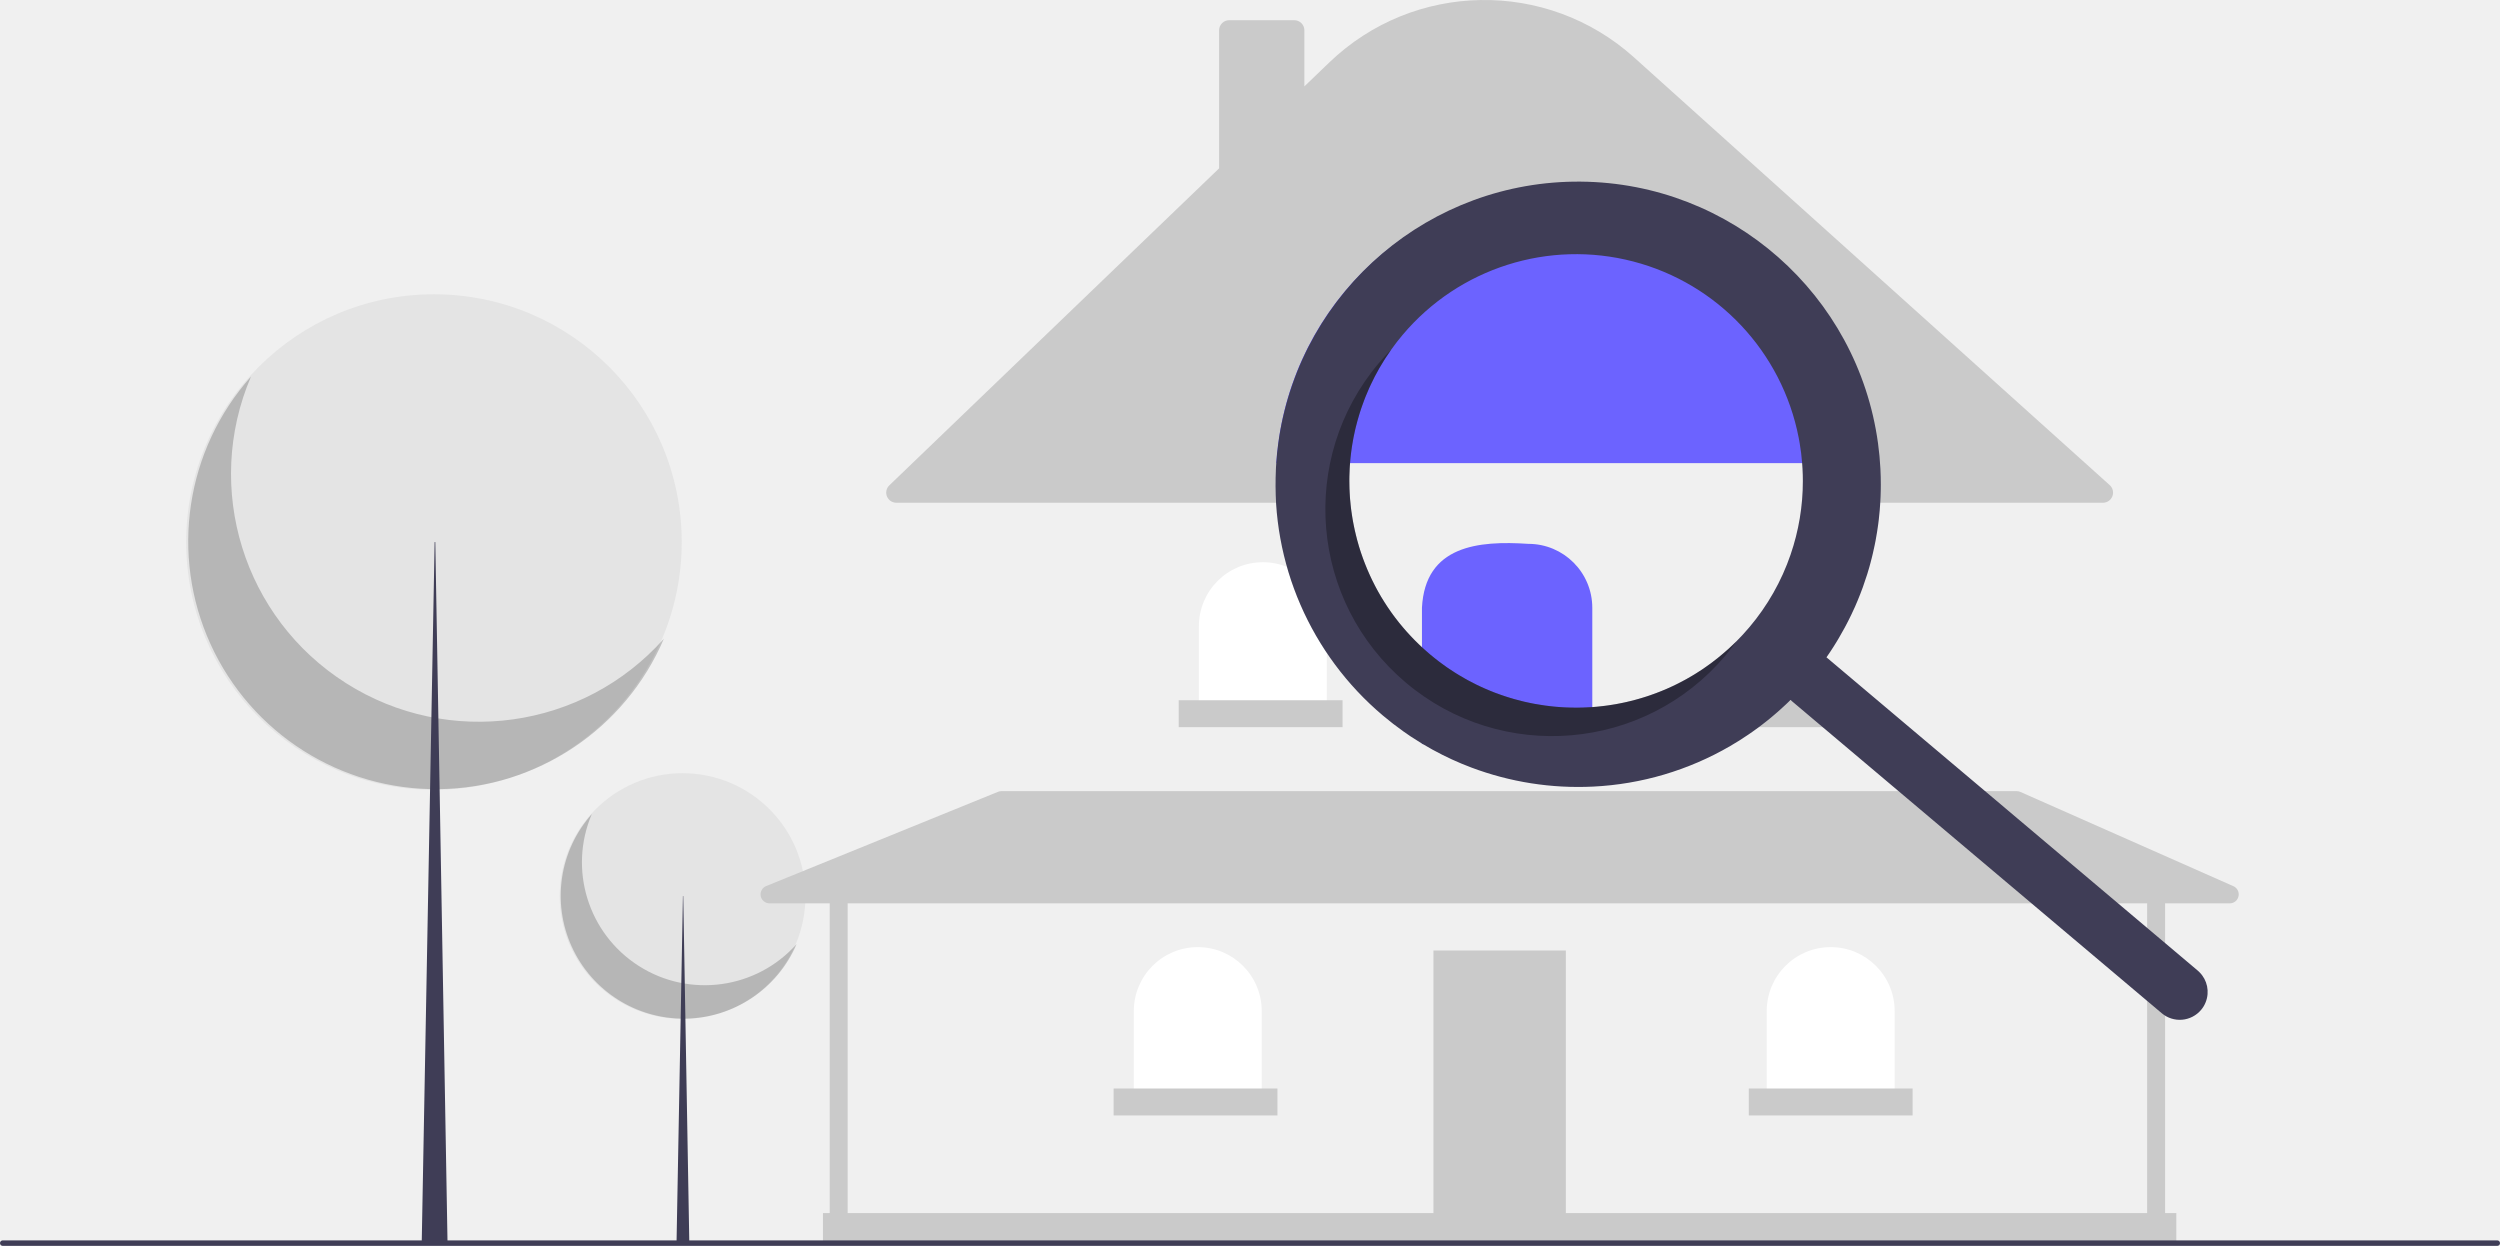
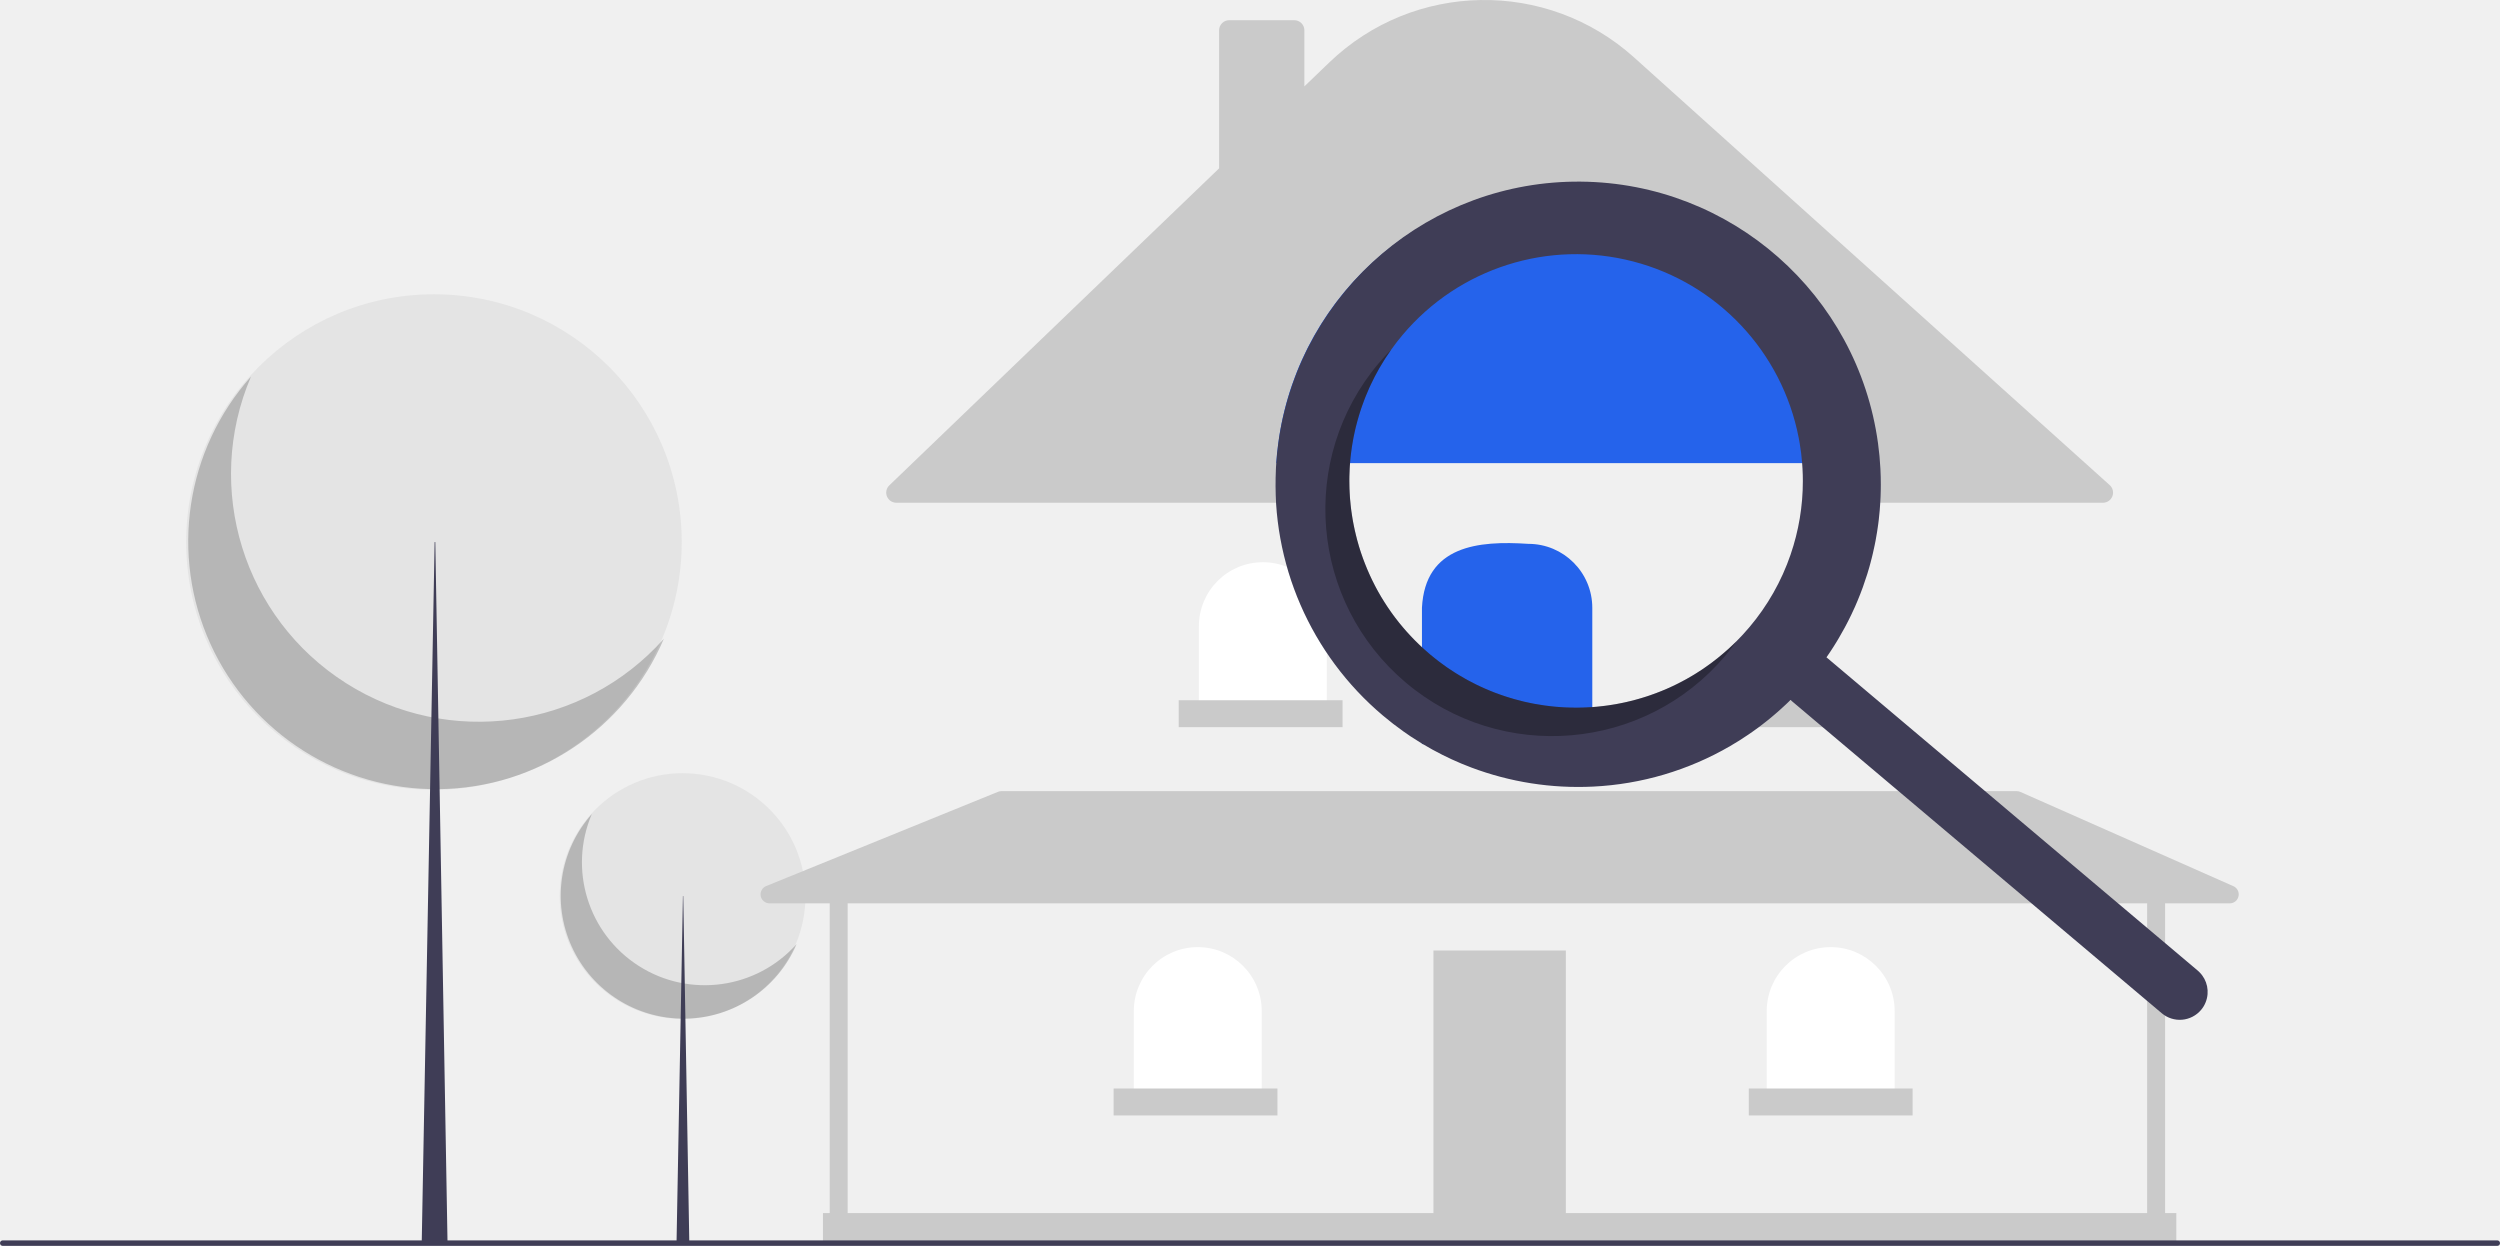
<svg xmlns="http://www.w3.org/2000/svg" data-name="Layer 1" width="909" height="453" viewBox="0 0 909 453">
  <circle cx="248.187" cy="325.819" r="44.682" fill="#e4e4e4" />
  <path d="M360.695,519.474a44.686,44.686,0,0,0,74.454,47.29A44.686,44.686,0,1,1,360.695,519.474Z" transform="translate(-145.5 -223.5)" opacity="0.2" style="isolation:isolate" />
  <polygon points="248.31 325.819 248.432 325.819 250.642 452.5 245.977 452.5 248.31 325.819" fill="#3f3d56" />
  <circle cx="157.782" cy="197.087" r="90.087" fill="#e4e4e4" />
  <path d="M236.764,360.416A90.094,90.094,0,0,0,386.876,455.762,90.095,90.095,0,1,1,236.764,360.416Z" transform="translate(-145.5 -223.5)" opacity="0.2" style="isolation:isolate" />
  <polygon points="158.029 197.087 158.277 197.087 162.732 452.5 153.327 452.5 158.029 197.087" fill="#3f3d56" />
  <rect x="338.809" y="320.3" width="412.922" height="122.408" fill="#f0f0f0" />
  <rect x="521.196" y="345.597" width="48.147" height="97.11" fill="#cacaca" />
  <rect x="362.882" y="175.859" width="364.775" height="112.615" fill="#f0f0f0" />
  <path d="M910.139,406.295H471.401a3.672,3.672,0,0,1-2.545-6.32l119.907-115.256V234.517a3.676,3.676,0,0,1,3.672-3.672h23.665a3.676,3.676,0,0,1,3.672,3.672v20.396l9.057-8.706a81.373,81.373,0,0,1,110.8-1.842L912.594,399.892a3.673,3.673,0,0,1-2.455,6.403Z" transform="translate(-145.5 -223.5)" fill="#cacaca" />
  <path d="M459.176,204.421h0a23.257,23.257,0,0,1,23.257,23.257v31.418a0,0,0,0,1,0,0H435.919a0,0,0,0,1,0,0v-31.418A23.257,23.257,0,0,1,459.176,204.421Z" fill="#fff" />
  <path d="M545.27,204.829h0a23.257,23.257,0,0,1,23.257,23.257v31.418a0,0,0,0,1,0,0H522.012a0,0,0,0,1,0,0v-31.418A23.257,23.257,0,0,1,545.27,204.829Z" fill="#fff" />
  <path d="M631.363,205.237h0a23.257,23.257,0,0,1,23.257,23.257v31.418a0,0,0,0,1,0,0H608.106a0,0,0,0,1,0,0v-31.418A23.257,23.257,0,0,1,631.363,205.237Z" fill="#fff" />
  <path d="M665.637,344.373h0a23.257,23.257,0,0,1,23.257,23.257v31.418a0,0,0,0,1,0,0H642.38a0,0,0,0,1,0,0v-31.418A23.257,23.257,0,0,1,665.637,344.373Z" fill="#fff" />
  <path d="M435.511,344.373h0a23.257,23.257,0,0,1,23.257,23.257v31.418a0,0,0,0,1,0,0H412.254a0,0,0,0,1,0,0v-31.418A23.257,23.257,0,0,1,435.511,344.373Z" fill="#fff" />
  <path d="M957.557,545.711,880.097,511.437a3.264,3.264,0,0,0-1.321-.279H509.618a3.263,3.263,0,0,0-1.229.24l-84.315,34.274a3.264,3.264,0,0,0,1.229,6.288H447.179v112.615h-2.448V676H936.809V664.575h-4.08v-112.615H956.236A3.264,3.264,0,0,0,957.557,545.711Zm-31.356,118.864H453.707v-112.615H926.2Z" transform="translate(-145.5 -223.5)" fill="#cacaca" />
  <rect x="428.575" y="254.608" width="59.572" height="9.793" fill="#cacaca" />
  <rect x="515.892" y="254.608" width="59.572" height="9.793" fill="#cacaca" />
  <rect x="603.209" y="254.608" width="59.572" height="9.793" fill="#cacaca" />
  <rect x="635.851" y="395.784" width="59.572" height="9.793" fill="#cacaca" />
  <rect x="404.909" y="395.784" width="59.572" height="9.793" fill="#cacaca" />
  <path d="M1053.5,676.5h-907a1,1,0,0,1,0-2h907a1,1,0,0,1,0,2Z" transform="translate(-145.5 -223.5)" fill="#3f3d56" />
  <path d="M825.366,397.68c0,.64-.01,1.29-.02,1.93-.01.77-.03,1.53-.06,2.3-.03.67-.06,1.33-.1,1.99-.12,2.21-.31,4.41-.57,6.62-.06.56-.13,1.11-.21,1.67-.06.43-.12.87-.19,1.31-.07.49-.14.98-.22,1.47q-.24,1.56-.54,3.12c-.1.52-.2,1.04-.31,1.56-.21,1.03-.44,2.07-.68,3.1-.02.08-.04.17-.06.25-.12.51-.24,1.01-.37,1.52-.04.15-.07.29-.12.44-.09.38-.19.76-.29,1.14-.14.53-.28,1.05-.43,1.58-.24.82-.48,1.63-.73,2.45a2.581,2.581,0,0,0-.08.26c-.48,1.55-.99,3.08-1.55,4.6-.29.8-.6,1.61-.91,2.41-.31.8-.63,1.6-.96,2.39-.32.77-.65,1.54-.98,2.3-.08.18-.16.36-.25.54-.35.79-.71,1.56-1.08,2.33-.01.01-.01.03-.02.04-.29.62-.6,1.24-.91,1.85a.075.075,0,0,1-.02.05c-.3.6-.61,1.2-.93,1.79l-.51.97-.06.11c-.64,1.19-1.3,2.37-2,3.54-.15.26-.3.52-.45.77-.15.26-.31.52-.47.77q-.15.27-.33.54c-.21.34-.42.69-.64,1.03-.04.07-.09.14-.13.21-.38.59-.76,1.17-1.14,1.76-.47.71-.95,1.41-1.44,2.11l-10.86,17.38-.47-.39-.13-.12h-.01l-.43-.36-1.18-1c-.36.35-.71.7-1.07,1.04-.14.14-.29.27-.43.41-.11.1-.21.2-.32.3a104.718,104.718,0,0,1-69.98,29.75h-.03a114.298,114.298,0,0,1-57.03-13.46c-.39-.2-.77-.4-1.15-.63-2.28-1.24-4.51-2.55-6.7-3.95-.01-.01-.02-.01-.03-.02q-3.81-2.7-7.44-5.76a109.927,109.927,0,0,1-38.93-89.79c.03-.67.07-1.33.12-2q.24-3.63.74-7.23c.09-.67.19-1.34.29-2h213.78q.63,4.59.87,9.23C825.316,393.83,825.366,395.75,825.366,397.68Z" transform="translate(-145.5 -223.5)" fill="#f0f0f0" />
-   <path d="M824.346,382.67a108.092,108.092,0,0,0-213.78,0c-.1.66-.2,1.33-.29,2q-.495,3.6-.74,7.23H825.217Q824.976,387.265,824.346,382.67Z" transform="translate(-145.5 -223.5)" fill="#6c63ff" />
-   <path d="M724.459,494.047H662.521V444.5c1.143-22.643,20.496-24.471,38.68-23.256a23.256,23.256,0,0,1,23.257,23.256Z" transform="translate(-145.5 -223.5)" fill="#6c63ff" />
+   <path d="M824.346,382.67a108.092,108.092,0,0,0-213.78,0c-.1.66-.2,1.33-.29,2q-.495,3.6-.74,7.23H825.217Q824.976,387.265,824.346,382.67Z" transform="translate(-145.5 -223.5)" fill="#2563eb" />
+   <path d="M724.459,494.047H662.521V444.5c1.143-22.643,20.496-24.471,38.68-23.256a23.256,23.256,0,0,1,23.257,23.256Z" transform="translate(-145.5 -223.5)" fill="#2563eb" />
  <path d="M662.516,458.82V458.83c0,.01.01.01.02.01ZM637.606,382.67c-.04.25-.09.5-.13.75.04-.25.09-.5.14-.75Zm-1.24,9.23c-.03.38-.06.76-.08,1.14q.03-.57.09-1.14a1.475,1.475,0,0,1,.01-.21C636.376,391.76,636.376,391.83,636.366,391.9Zm26.15,66.93c0,.01.01.01.02.01l-.02-.02Zm-24.91-76.16c-.04.25-.09.5-.13.75.04-.25.09-.5.14-.75Zm-1.32,10.37q.03-.57.09-1.14a1.475,1.475,0,0,1,.01-.21c-.01.07-.01.14-.02.21C636.336,392.28,636.306,392.66,636.286,393.04ZM945.226,577a6.772,6.772,0,0,0-.62-.58l-.01-.01-49.52-41.79-1.28-1.08-4.87-4.11-1.22-1.03L880.766,522.54l-1.9-1.6L874.937,517.62l-2.01-1.7-18.96-15.99L843.096,490.76l-1.46-1.23-32.03-27.03c.49-.7.97-1.4,1.44-2.11.38-.59.76-1.17,1.14-1.76.04-.07.09-.14.13-.21.22-.34.43-.69.64-1.03q.18-.27.33-.54c.16-.25.32-.51.47-.77.15-.25.3-.51.45-.77.7-1.17,1.36-2.35,2-3.54l.06-.11.51-.97c.32-.59.63-1.19.93-1.79a.075.075,0,0,0,.02-.05c.31-.61.62-1.23.91-1.85.01-.01.01-.03.02-.04.37-.77.73-1.54,1.08-2.33.09-.18.17-.36.25-.54.33-.76.66-1.53.98-2.3.33-.79.65-1.59.96-2.39.31-.8.62-1.61.91-2.41q.825-2.295,1.55-4.6a2.581,2.581,0,0,1,.08-.26c.25-.82.49-1.63.73-2.45.15-.53.29-1.05.43-1.58.1-.38.2-.76.29-1.14.05-.15.08-.29.12-.44.13-.51.25-1.01.37-1.52.02-.08.04-.17.06-.25.24-1.03.47-2.07.68-3.1.11-.52.21-1.04.31-1.56.19-1.04.38-2.08.54-3.12.08-.49.15-.98.22-1.47.07-.44.13-.88.19-1.31.08-.56.15-1.11.21-1.67.26-2.21.45-4.41.57-6.62.04-.66.07-1.32.1-1.99.03-.77.05-1.53.06-2.3.01-.64.02-1.29.02-1.93,0-1.93-.05-3.85-.15-5.78q-.24-4.635-.87-9.23a110.052,110.052,0,0,0-217.78-2c-.1.66-.2,1.33-.29,2q-.495,3.6-.74,7.23c-.05.67-.09,1.33-.12,2a109.927,109.927,0,0,0,38.93,89.79q3.63,3.06,7.44,5.76c.01.01.02.01.03.02.85.6,1.7,1.19,2.56,1.77,1.37.9,2.75,1.78,4.14,2.62.11.06.22.13.33.19,1.2.72,2.41,1.41,3.62,2.08h.01a108.153,108.153,0,0,0,13.99,6.44,110.384,110.384,0,0,0,44.23,6.94h.03a109.761,109.761,0,0,0,49.91-14.77c2.21-1.28,4.39-2.65,6.52-4.11.53-.36,1.07-.73,1.59-1.1.64-.45,1.28-.92,1.92-1.39.01,0,.01-.01.02-.01a1.43,1.43,0,0,1,.15-.11c.43-.33.87-.66,1.29-.98.11-.08.22-.16.33-.25a.481.481,0,0,0,.08-.07c.25-.18.49-.38.74-.57.25-.19.49-.39.74-.59a.939.939,0,0,0,.12-.09c.28-.23.56-.45.84-.68.29-.23.57-.47.84-.7.28-.23.55-.46.83-.7.24-.2.49-.41.73-.63.08-.06.15-.13.23-.2a.713.713,0,0,1,.1-.08c.33-.28.65-.57.97-.86.08-.07.15-.14.23-.21.49-.44.98-.88,1.46-1.34.11-.1.23-.21.34-.31.11-.1.21-.2.32-.3.14-.14.29-.27.43-.41.36-.34.71-.69,1.07-1.04l1.18,1,.43.36h.01l.13.12.47.39,6.98,5.9.15.13.12.09.79.67,1.58,1.34,1.58,1.33.23.19,7.35,6.2,1.02.86,7.09,5.98,36.7,30.97,1.28,1.08,50.23,42.38,12.88,10.87,4.79,4.04a10.133,10.133,0,0,0,14.29-1.2,9.842,9.842,0,0,0,1.69-2.84A10.091,10.091,0,0,0,945.226,577ZM655.556,345.19a82.447,82.447,0,0,1,143.95,37.48c.13.67.25,1.33.36,2,.41,2.39.71,4.81.89,7.23.05.67.1,1.33.13,2,.09,1.5.13,3.01.13,4.51a82.078,82.078,0,0,1-4.46,26.74v.01a82.007,82.007,0,0,1-14.97,26.38c-.14.16-.28.33-.43.49-1.32,1.56-2.71,3.06-4.14,4.49-.01.01-.02.03-.03.04-.49.49-.99.99-1.49,1.45-1.02.99-2.06,1.93-3.12,2.83q-2.385,2.085-4.89,3.91c-.56.41-1.12.81-1.69,1.21-.56.4-1.13.78-1.7,1.16-1.14.76-2.3,1.49-3.47,2.18-.58.35-1.18.69-1.77,1.02-.59.34-1.19.66-1.79.97-.6.32-1.2.63-1.81.93-1.21.61-2.43,1.18-3.67,1.71q-.93.42-1.86.78c-.39.16-.77.32-1.16.46a3.761,3.761,0,0,1-.47.18q-.315.135-.63.24a1.816,1.816,0,0,1-.21.08c-.43.17-.85.32-1.29.47-.63.23-1.26.44-1.9.64-.64.21-1.27.41-1.91.59-.64.2-1.29.38-1.93.55-.65.18-1.29.35-1.94.5-.69.18-1.38.34-2.08.49-.61.14-1.21.26-1.82.37-.57.12-1.15.22-1.72.32-.8.14-1.6.27-2.41.38-.44.07-.87.13-1.31.17-.19.03-.37.05-.55.07-.56.08-1.12.14-1.67.19-.15.01-.29.03-.43.04-.61.06-1.23.11-1.84.16-1.31.09-2.61.15-3.92.18-.66.01-1.33.02-1.99.02s-1.32-.01-1.98-.03c0,0,0,.01-.01,0-.01.01-.01.01-.02,0a.014.014,0,0,1-.02,0,.17.17,0,0,1-.1,0c-.47,0-.94-.02-1.4-.05-.34-.01-.69-.02-1.04-.05q-.705-.03-1.41-.09c-.15,0-.3-.02-.45-.03a1.486,1.486,0,0,1-.21-.02c-.48-.04-.97-.08-1.45-.13-.24-.02-.49-.04-.73-.07-.73-.08-1.46-.17-2.18-.27-.82-.1-1.64-.22-2.45-.37-.38-.05-.75-.12-1.12-.19q-.735-.12-1.47-.27c-.51-.1-1.02-.2-1.53-.32-.41-.09-.83-.18-1.24-.28-.2-.04-.4-.09-.59-.14-1.05-.25-2.09-.52-3.12-.82-.65-.18-1.3-.37-1.94-.57-.88-.27-1.75-.56-2.62-.87-.34-.11-.67-.23-1.01-.36-.34-.11-.67-.24-1.01-.37-.31-.11-.62-.23-.92-.35-.5-.19-.99-.39-1.48-.59-1.01-.41-2-.84-2.99-1.3-.56-.27-1.12-.53-1.67-.8q-3.255-1.575-6.41-3.5c-.52-.31-1.04-.64-1.56-.97-.65-.4-1.28-.82-1.91-1.24-.35-.24-.69-.47-1.03-.71-.63-.44-1.25-.89-1.86-1.34-.32-.23-.64-.47-.95-.71-1.11-.84-2.2-1.72-3.27-2.62-.51-.43-1.02-.87-1.52-1.32-.21-.18-.42-.37-.63-.56-.24-.22-.48-.43-.71-.66l-.02-.02c-.35-.31-.7-.64-1.04-.97-.53-.5-1.05-1.01-1.55-1.53-.52-.51-1.02-1.04-1.51-1.56-.5-.52-.98-1.05-1.45-1.59q-.72-.795-1.41-1.62c-.45-.52-.89-1.06-1.31-1.59q-1.53-1.89-2.92-3.85c-.43-.6-.84-1.2-1.24-1.81-.43-.62-.84-1.25-1.23-1.88-.41-.63-.8-1.27-1.18-1.92a.209.209,0,0,0-.04-.06c-.75-1.27-1.47-2.55-2.14-3.85q-1.035-1.98-1.95-4c-.31-.67-.61-1.35-.89-2.03-.58-1.37-1.12-2.74-1.62-4.13-.25-.67-.48-1.34-.71-2.02a.495.495,0,0,0-.04-.13c-.46-1.38-.88-2.77-1.25-4.17-.01-.02-.01-.04-.02-.06-.19-.69-.37-1.38-.53-2.08-.16-.61-.3-1.22-.43-1.84-.15-.69-.3-1.38-.43-2.08-.07-.36-.14-.72-.2-1.08-.06-.3-.11-.61-.16-.91-.05-.3-.1-.61-.15-.92q-.15-.915-.27-1.83c-.1-.72-.18-1.44-.26-2.17-.09-.87-.17-1.74-.24-2.62-.05-.59-.08-1.19-.11-1.79-.03-.55-.06-1.1-.07-1.65a.139.139,0,0,1,0-.09.014.014,0,0,1,0-.02c-.01-.01-.01-.01,0-.02a.014.014,0,0,1,0-.02c-.01-.22-.02-.44-.02-.66q-.03-.975-.03-1.95c0-.59.01-1.17.02-1.76q.03-1.23.09-2.46c0-.18.02-.35.03-.53.01-.18.02-.35.03-.53q.03-.57.09-1.14a1.475,1.475,0,0,1,.01-.21c.03-.43.07-.86.11-1.29.08-.86.18-1.73.29-2.59.06-.43.11-.86.18-1.29.04-.3.09-.61.14-.92q.06-.465.15-.93c.07-.41.14-.83.22-1.25.04-.25.09-.5.14-.75q.285-1.5.63-3c.23-1.01.49-2.01.77-3.01.27-1.01.57-2.02.89-3.03.15-.51.31-1.01.49-1.51.33-1.01.68-2.01,1.07-3,.18-.49.37-.99.58-1.48.4-.99.82-1.98,1.25-2.95.22-.49.44-.98.68-1.47.45-.97.92-1.94,1.43-2.89.49-.97,1.02-1.92,1.56-2.86s1.1-1.88,1.69-2.81c.27-.46.57-.93.88-1.38.6-.92,1.23-1.84,1.87-2.74C652.697,348.72,654.086,346.93,655.556,345.19ZM636.366,391.9c-.03.38-.06.76-.08,1.14q.03-.57.09-1.14a1.475,1.475,0,0,1,.01-.21C636.376,391.76,636.376,391.83,636.366,391.9Zm1.24-9.23c-.04.25-.09.5-.13.75.04-.25.09-.5.14-.75Zm24.91,76.15V458.83c0,.01.01.01.02.01Z" transform="translate(-145.5 -223.5)" fill="#3f3d56" />
  <path d="M665.398,461.379a82.455,82.455,0,0,1-13.991-110.84q-2.365,2.381-4.572,4.988A82.45,82.45,0,1,0,772.864,461.87q2.202-2.61,4.148-5.346A82.455,82.455,0,0,1,665.398,461.379Z" transform="translate(-145.5 -223.5)" opacity="0.3" style="isolation:isolate" />
</svg>
